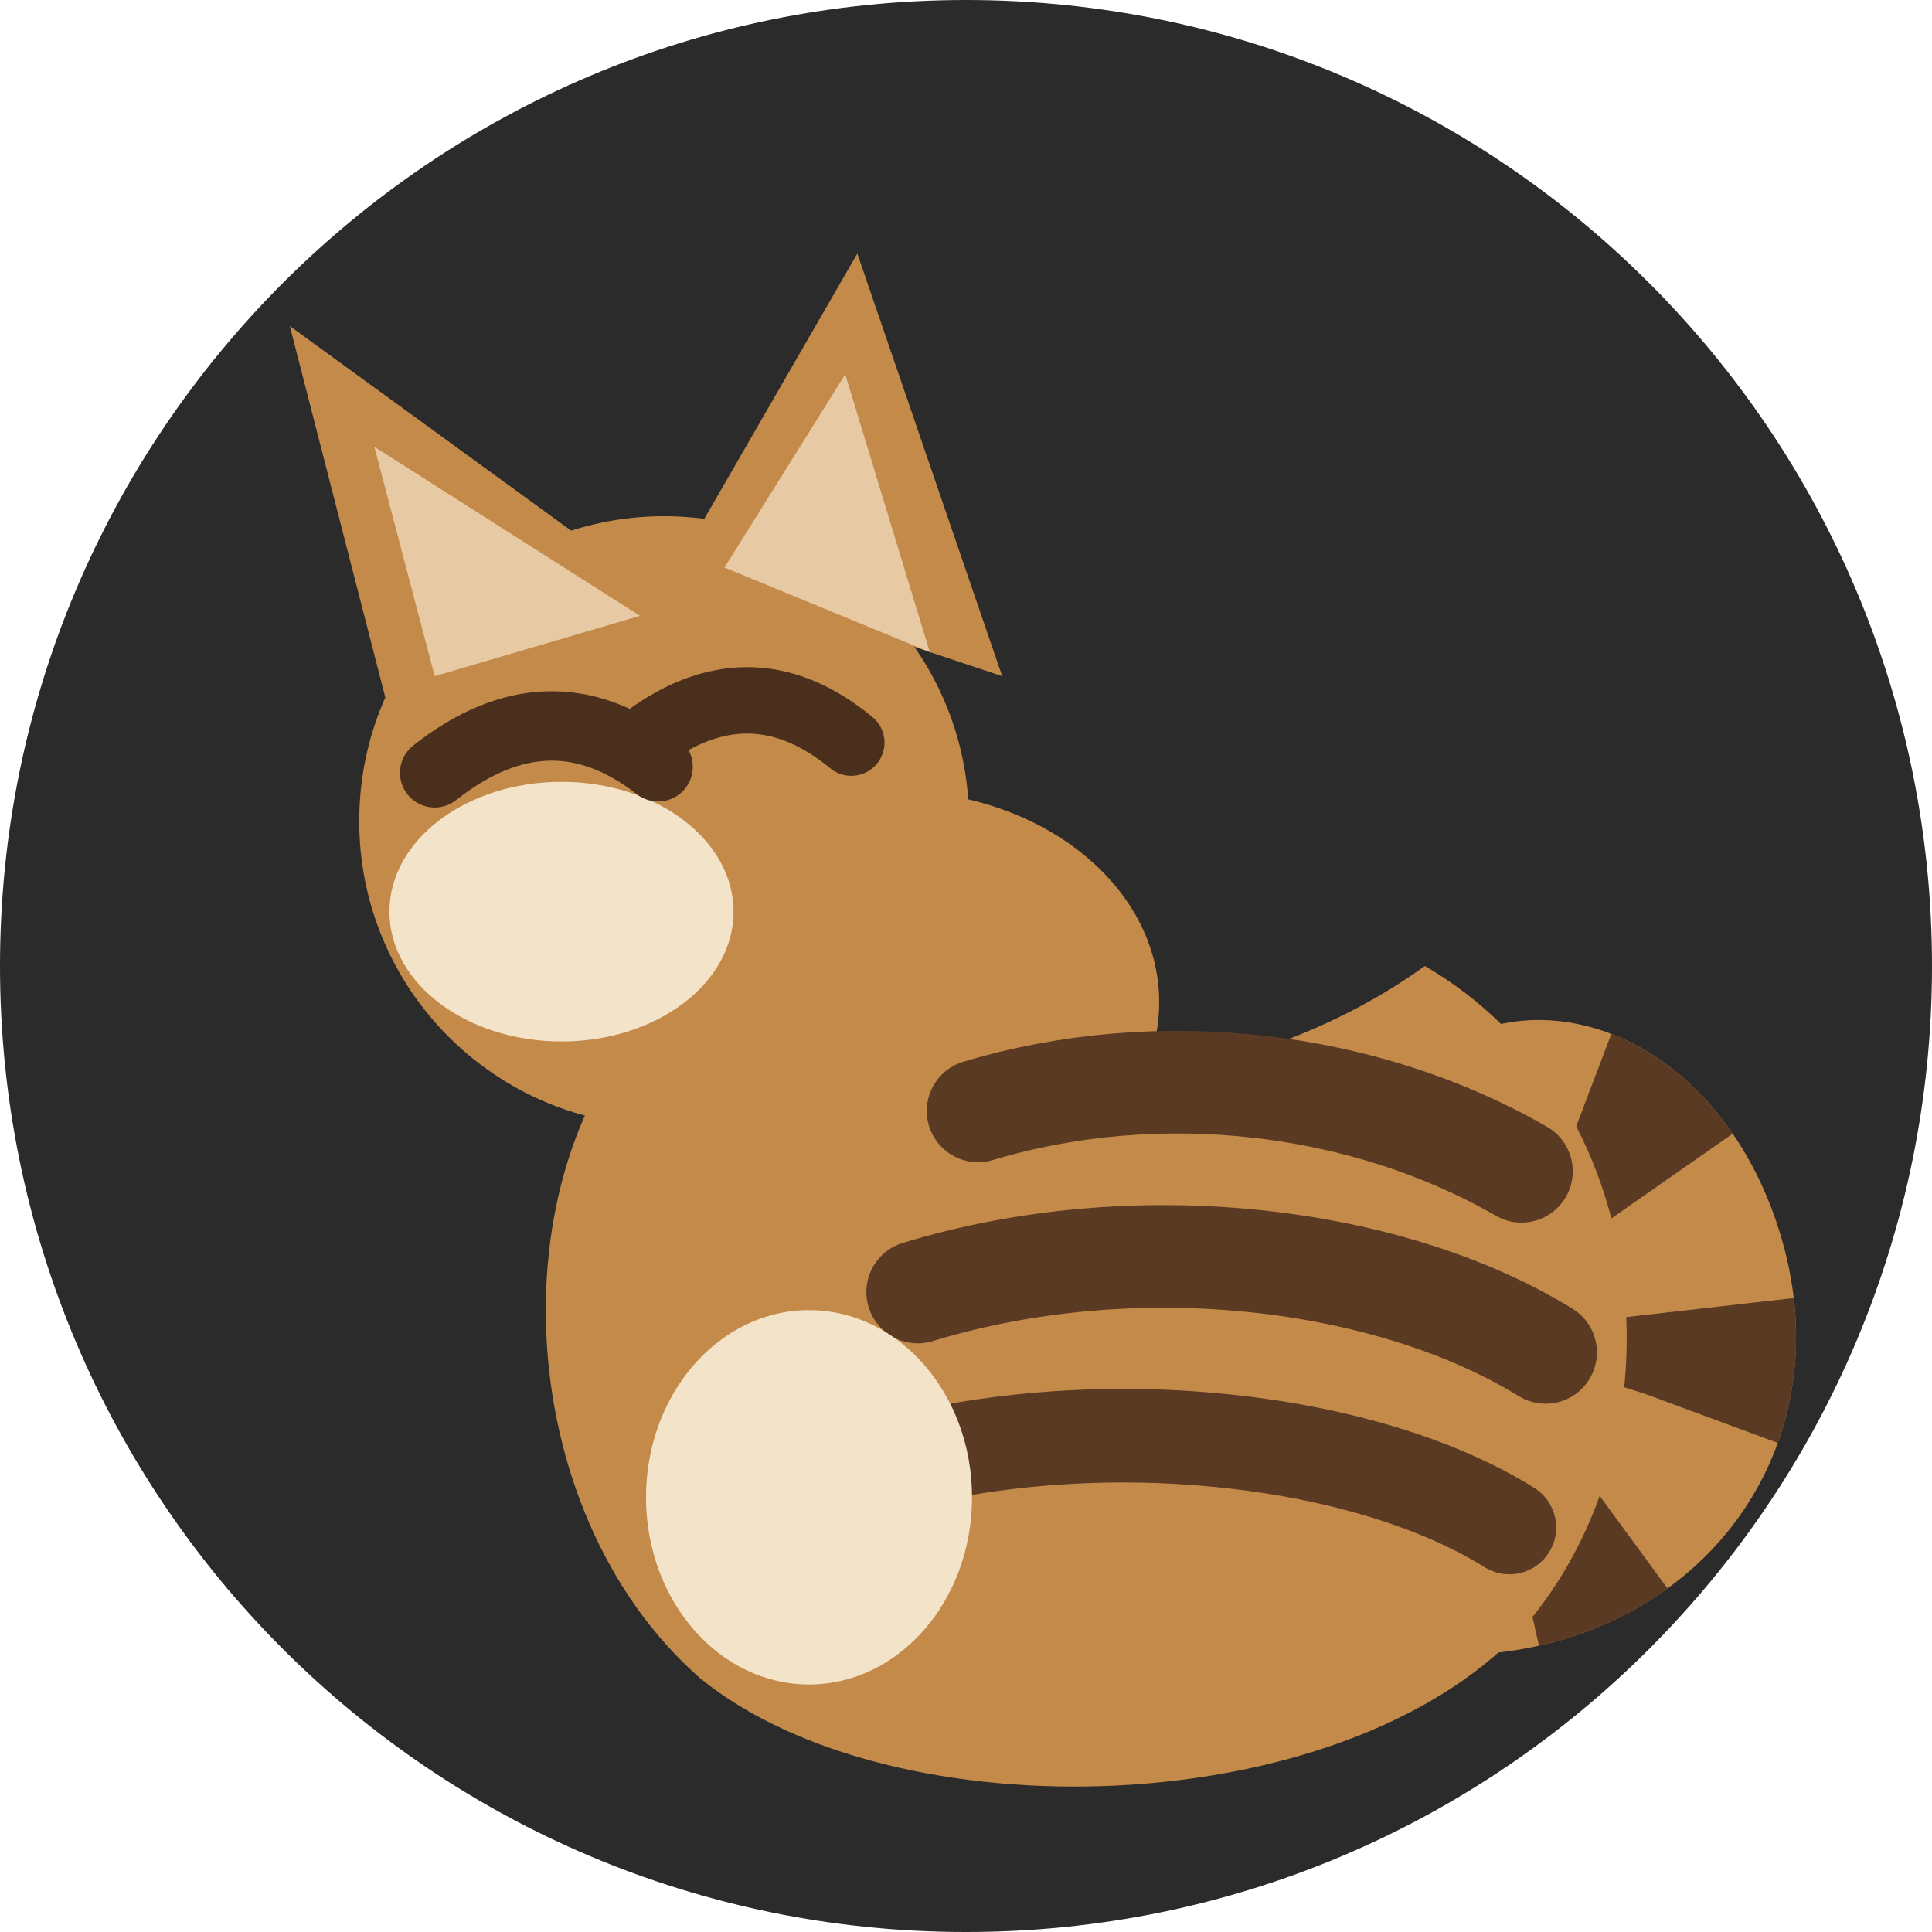
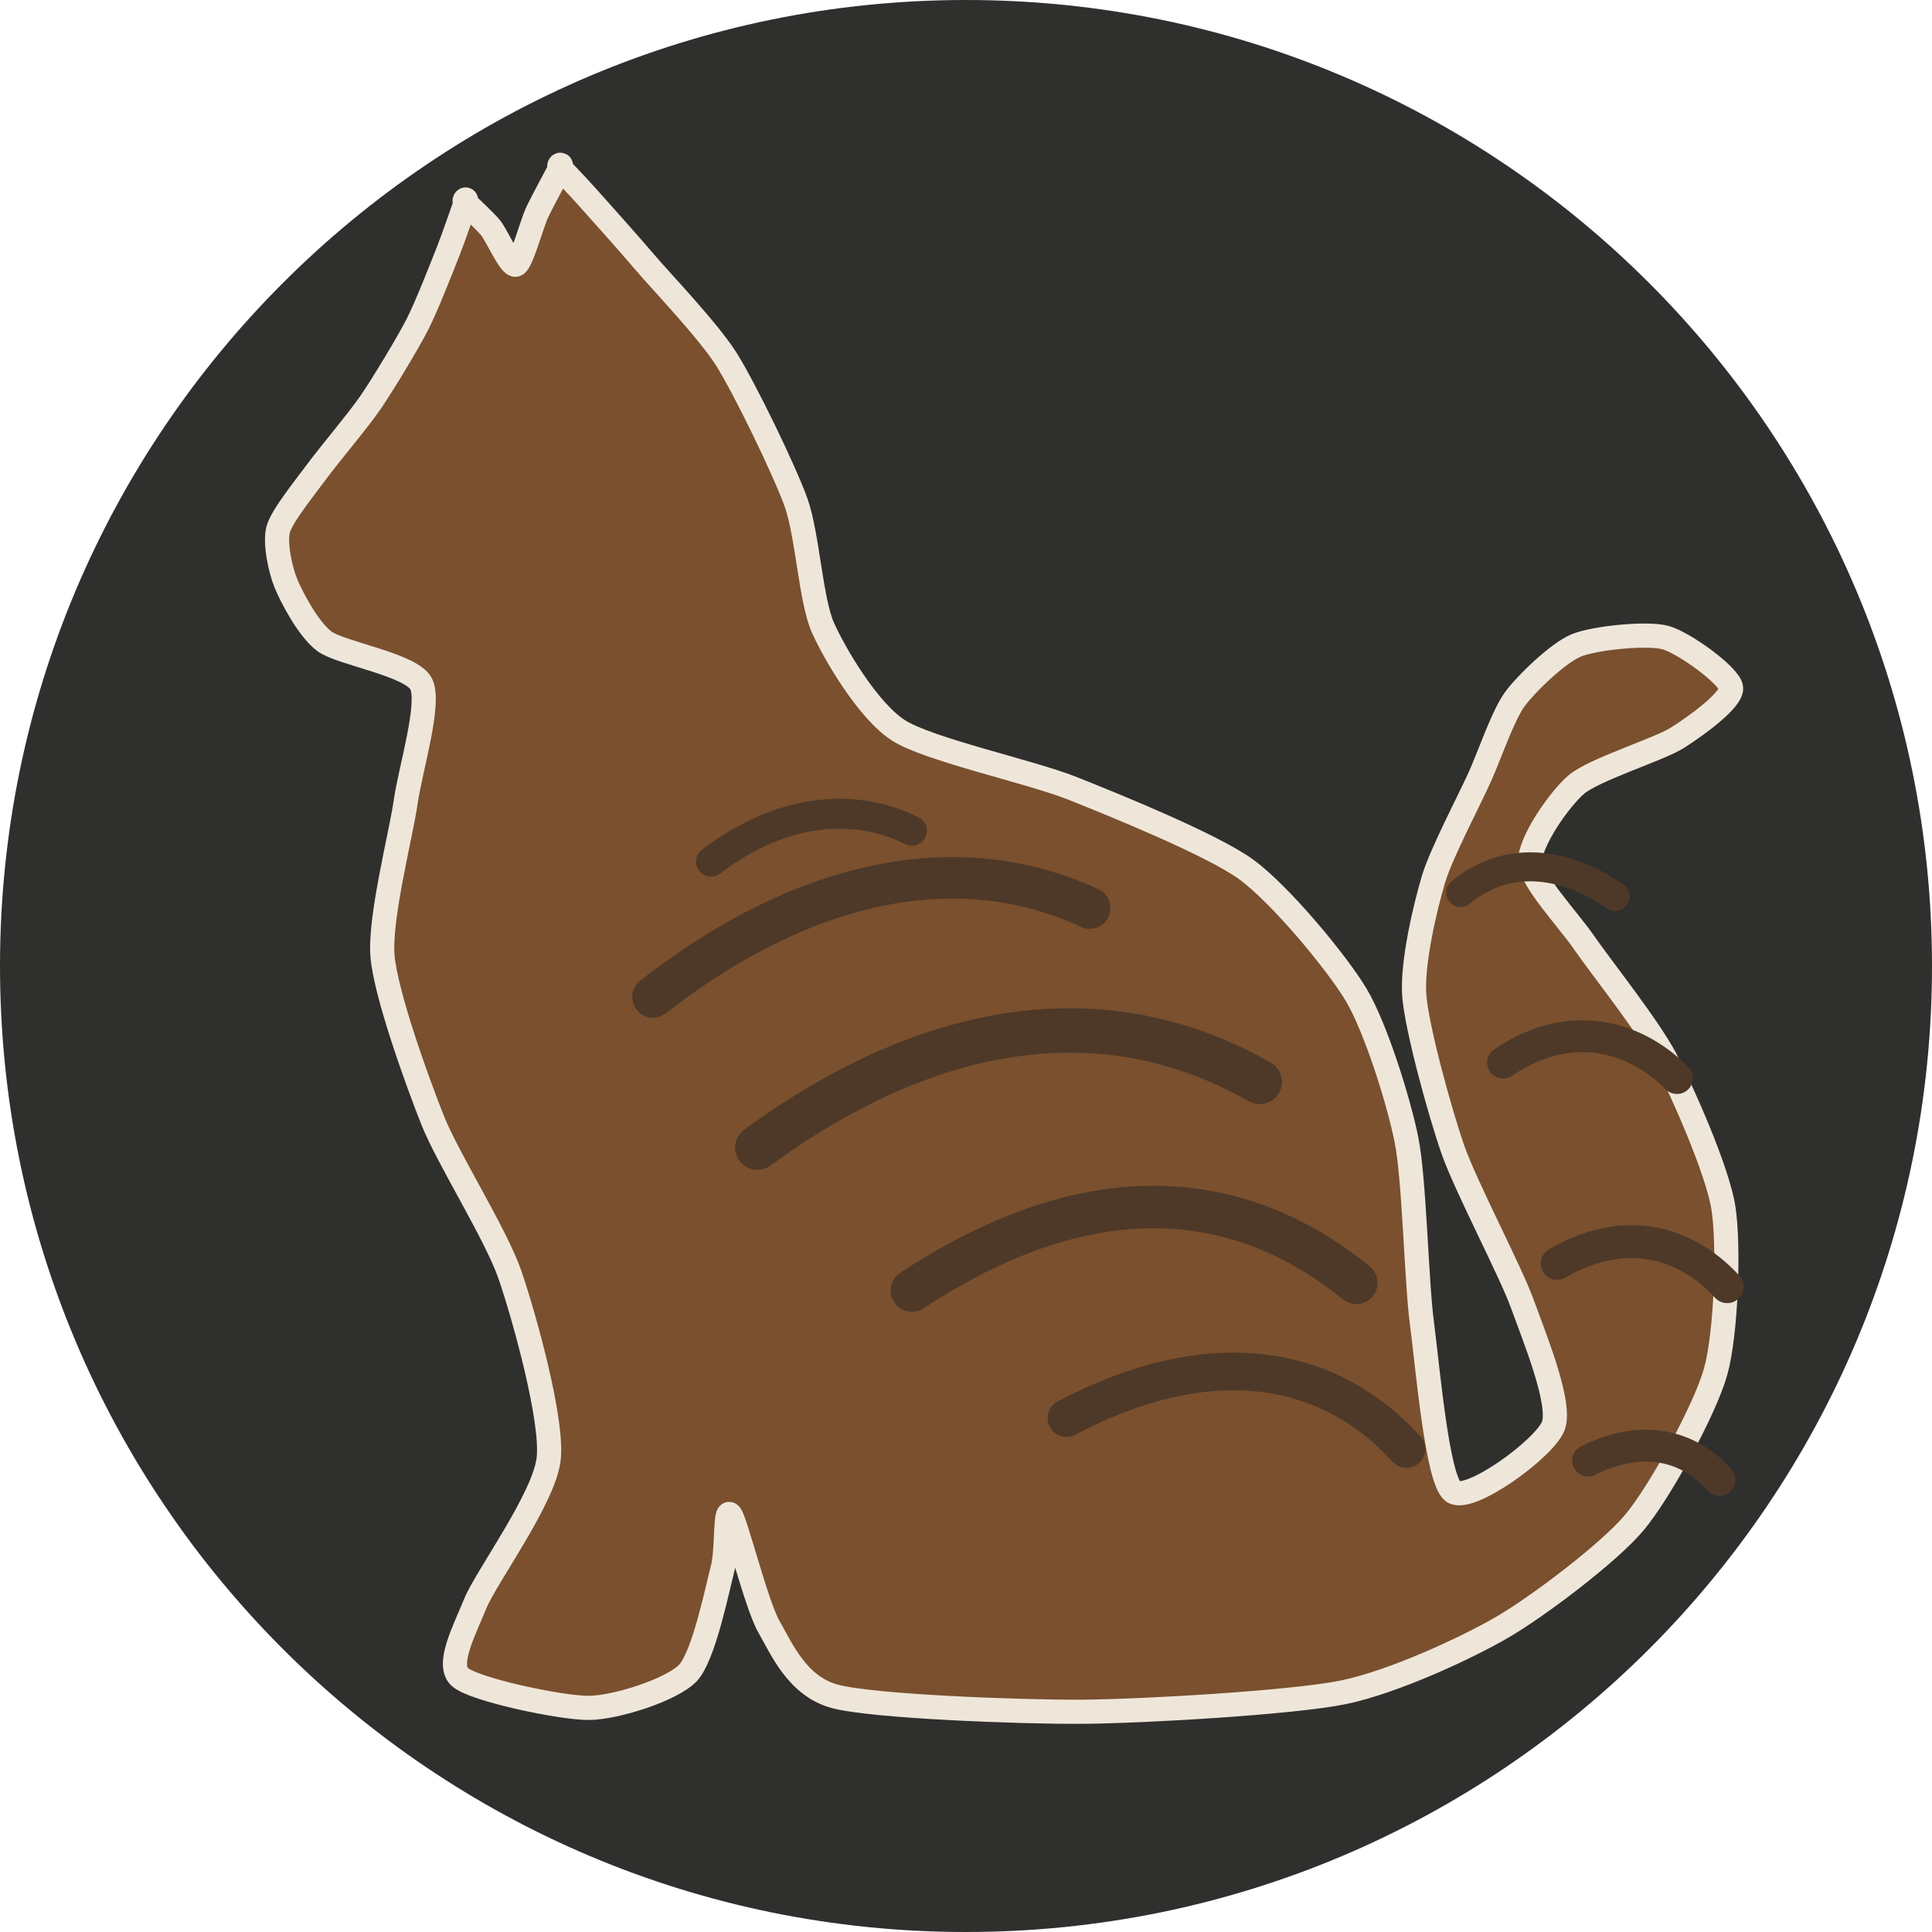
- <svg xmlns="http://www.w3.org/2000/svg" viewBox="0 0 32 32">
-   <circle cx="16" cy="16" r="16" fill="#2B2B2B" />
-   <path d="M21.4 25.2C25.6 27.2 29.4 24.2 27.8 20.4C26.6 17.6 23.6 18 24.4 20.6C25 22.6 22.8 23.6 21.2 22.6" fill="none" stroke="#C48A4A" stroke-width="3.15" stroke-linecap="round" />
-   <path d="M21.4 25.2C25.6 27.2 29.4 24.2 27.8 20.4C26.6 17.6 23.6 18 24.4 20.6C25 22.6 22.8 23.6 21.2 22.6" fill="none" stroke="#5A3A22" stroke-width="3.15" stroke-linecap="butt" stroke-dasharray="1.7 2.15" />
-   <path d="M11 16.6C8.2 19.2 8.4 25 11.6 27.8C14.8 30.4 22.2 30.2 25.2 27C28 23.8 27.4 18.2 23.6 16C20 18.6 14.4 18.6 11 16.6Z" fill="#C48A4A" />
-   <ellipse cx="14.8" cy="16.6" rx="4.4" ry="3.5" fill="#C48A4A" />
-   <path d="M16.2 18.4C19.2 17.5 22.6 17.9 25.2 19.4" fill="none" stroke="#5A3A22" stroke-width="1.7" stroke-linecap="round" />
-   <path d="M15.2 21.4C18.8 20.3 23 20.8 25.6 22.4" fill="none" stroke="#5A3A22" stroke-width="1.7" stroke-linecap="round" />
-   <path d="M14.6 24.3C18.2 23.3 22.6 23.8 25 25.3" fill="none" stroke="#5A3A22" stroke-width="1.55" stroke-linecap="round" />
-   <ellipse cx="13.4" cy="24.8" rx="2.7" ry="3.1" fill="#F3E3C8" />
-   <path d="M6.6 12.4L4.8 5.4L11.4 10.2Z" fill="#C48A4A" />
-   <path d="M11.2 9.4L14.2 4.2L16.6 11.2Z" fill="#C48A4A" />
-   <circle cx="11" cy="13.6" r="5.05" fill="#C48A4A" />
-   <path d="M7.2 11.2L6.2 7.4L10.6 10.2Z" fill="#E7C9A4" />
-   <path d="M12 9.4L14 6.2L15.4 10.8Z" fill="#E7C9A4" />
-   <ellipse cx="9.3" cy="15.1" rx="2.85" ry="2.15" fill="#F3E3C8" />
-   <path d="M7.2 12.8Q9.1 11.3 10.9 12.7" fill="none" stroke="#4A2F1C" stroke-width="1.15" stroke-linecap="round" />
-   <path d="M10.6 12.3Q12.4 10.9 14.1 12.3" fill="none" stroke="#4A2F1C" stroke-width="1.1" stroke-linecap="round" />
+ <svg xmlns="http://www.w3.org/2000/svg" viewBox="0 0 100 100">
+   <circle cx="50" cy="50" r="50" fill="#2F2F2E" />
+   <path d="M14.40 27.40 C14.21 28.10 14.51 29.50 14.80 30.20 C15.09 30.90 15.96 32.58 16.80 33.20 C17.64 33.82 21.30 34.40 21.80 35.40 C22.30 36.40 21.24 39.81 21.00 41.50 C20.76 43.19 19.63 47.52 19.80 49.50 C19.97 51.48 21.61 56.02 22.40 58.00 C23.19 59.98 25.68 63.90 26.40 66.00 C27.12 68.10 28.62 73.46 28.40 75.50 C28.18 77.54 25.15 81.64 24.60 83.00 C24.05 84.36 23.09 86.15 23.80 86.80 C24.51 87.45 29.08 88.42 30.50 88.40 C31.92 88.38 34.77 87.46 35.60 86.60 C36.43 85.74 37.14 82.18 37.40 81.20 C37.66 80.22 37.51 78.04 37.80 78.40 C38.09 78.76 39.15 83.07 39.80 84.20 C40.45 85.33 41.26 87.27 43.20 87.80 C45.14 88.33 52.84 88.62 56.00 88.60 C59.16 88.58 66.88 88.13 69.50 87.60 C72.12 87.07 75.99 85.26 77.80 84.20 C79.61 83.14 83.28 80.38 84.60 78.80 C85.92 77.22 88.25 72.96 88.80 71.00 C89.35 69.04 89.51 64.44 89.20 62.50 C88.89 60.56 87.06 56.44 86.20 54.80 C85.34 53.16 82.84 50.02 82.00 48.80 C81.16 47.58 79.25 45.58 79.20 44.60 C79.15 43.62 80.69 41.37 81.60 40.60 C82.51 39.83 85.84 38.80 86.80 38.20 C87.76 37.60 89.67 36.22 89.60 35.60 C89.53 34.98 87.16 33.26 86.20 33.00 C85.24 32.74 82.54 33.02 81.60 33.40 C80.66 33.78 79.00 35.38 78.40 36.20 C77.80 37.02 77.10 39.08 76.60 40.20 C76.10 41.32 74.61 44.14 74.20 45.50 C73.79 46.86 73.08 49.82 73.20 51.50 C73.32 53.18 74.53 57.58 75.20 59.50 C75.87 61.42 78.18 65.78 78.80 67.50 C79.42 69.22 80.83 72.64 80.40 73.80 C79.97 74.96 76.02 77.84 75.20 77.20 C74.38 76.56 73.89 70.68 73.60 68.50 C73.31 66.32 73.21 61.04 72.80 59.00 C72.39 56.96 71.20 53.18 70.20 51.50 C69.20 49.82 66.26 46.28 64.50 45.00 C62.74 43.72 57.66 41.66 55.50 40.80 C53.34 39.94 48.05 38.80 46.50 37.80 C44.95 36.80 43.24 33.92 42.60 32.50 C41.96 31.08 41.80 27.67 41.20 26.00 C40.60 24.33 38.54 20.09 37.60 18.60 C36.66 17.11 34.26 14.61 33.40 13.60 C32.54 12.59 30.93 10.79 30.40 10.20 C29.87 9.61 29.17 8.88 29.00 8.70 C28.83 8.52 29.14 8.42 29.00 8.70 C28.86 8.98 28.08 10.40 27.80 11.00 C27.52 11.60 26.99 13.60 26.70 13.70 C26.41 13.80 25.71 12.18 25.40 11.80 C25.09 11.42 24.26 10.66 24.10 10.50 C23.94 10.34 24.21 10.20 24.10 10.50 C23.99 10.80 23.50 12.24 23.20 13.00 C22.90 13.76 22.08 15.86 21.60 16.80 C21.12 17.74 19.82 19.89 19.20 20.80 C18.58 21.71 16.98 23.61 16.40 24.40 C15.82 25.19 14.59 26.70 14.40 27.40 Z" fill="#7A502E" stroke="#EFE6DA" stroke-width="1.25" stroke-linecap="round" />
+   <path d="M36.8 44.6 C40.2 42.0 44.0 41.4 47.2 43.0" fill="none" stroke="#4E3928" stroke-width="1.55" stroke-linecap="round" />
+   <path d="M33.8 51.6 C41.5 45.6 49.5 43.8 56.4 47.0" fill="none" stroke="#4E3928" stroke-width="2.15" stroke-linecap="round" />
+   <path d="M39.2 59.4 C48.5 52.6 57.5 51.6 65.2 56.0" fill="none" stroke="#4E3928" stroke-width="2.3" stroke-linecap="round" />
+   <path d="M47.2 66.8 C56.0 61.0 63.8 61.2 70.2 66.4" fill="none" stroke="#4E3928" stroke-width="2.2" stroke-linecap="round" />
+   <path d="M55.2 73.4 C62.4 69.6 68.6 70.4 72.8 75.0" fill="none" stroke="#4E3928" stroke-width="1.95" stroke-linecap="round" />
+   <path d="M82.2 75.6 C85.0 74.2 87.4 74.8 89.0 76.6" fill="none" stroke="#4E3928" stroke-width="1.65" stroke-linecap="round" />
+   <path d="M80.6 65.4 C84.0 63.4 87.2 64.2 89.4 66.6" fill="none" stroke="#4E3928" stroke-width="1.7" stroke-linecap="round" />
+   <path d="M77.8 55.0 C81.0 52.8 84.4 53.4 86.8 55.8" fill="none" stroke="#4E3928" stroke-width="1.65" stroke-linecap="round" />
+   <path d="M75.6 46.2 C78.0 44.2 81.0 44.6 83.6 46.4" fill="none" stroke="#4E3928" stroke-width="1.5" stroke-linecap="round" />
</svg>
